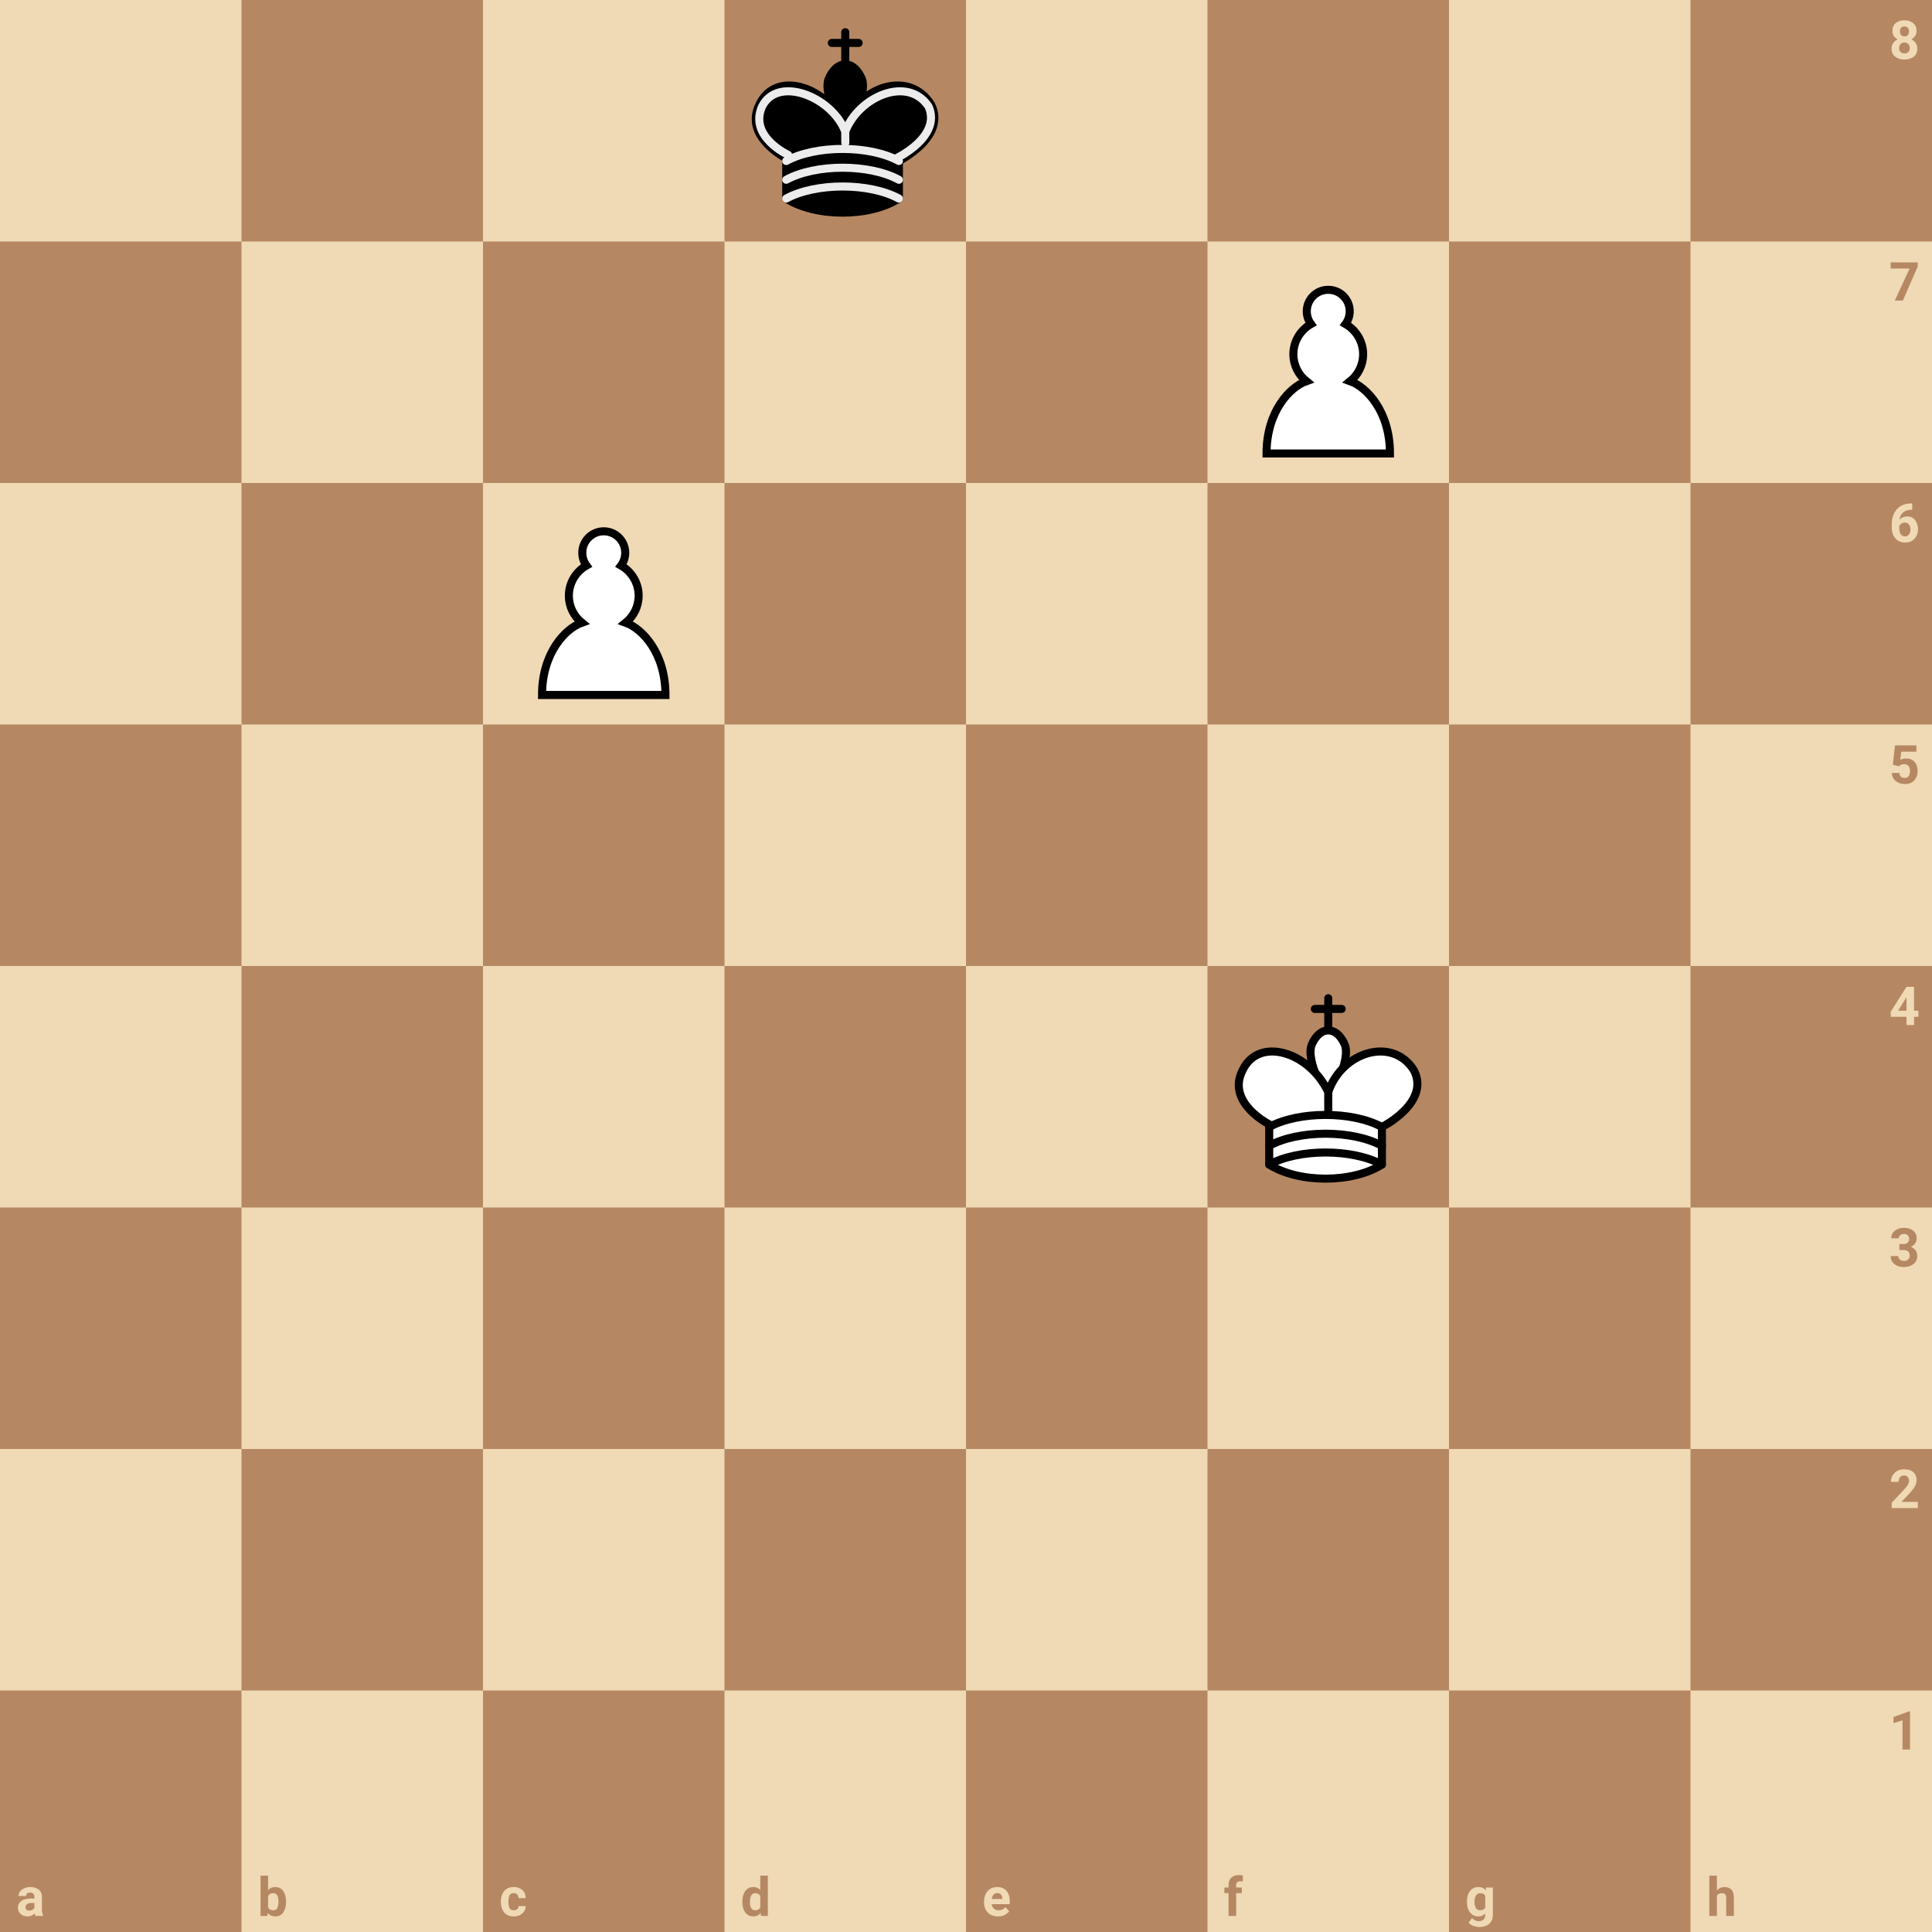
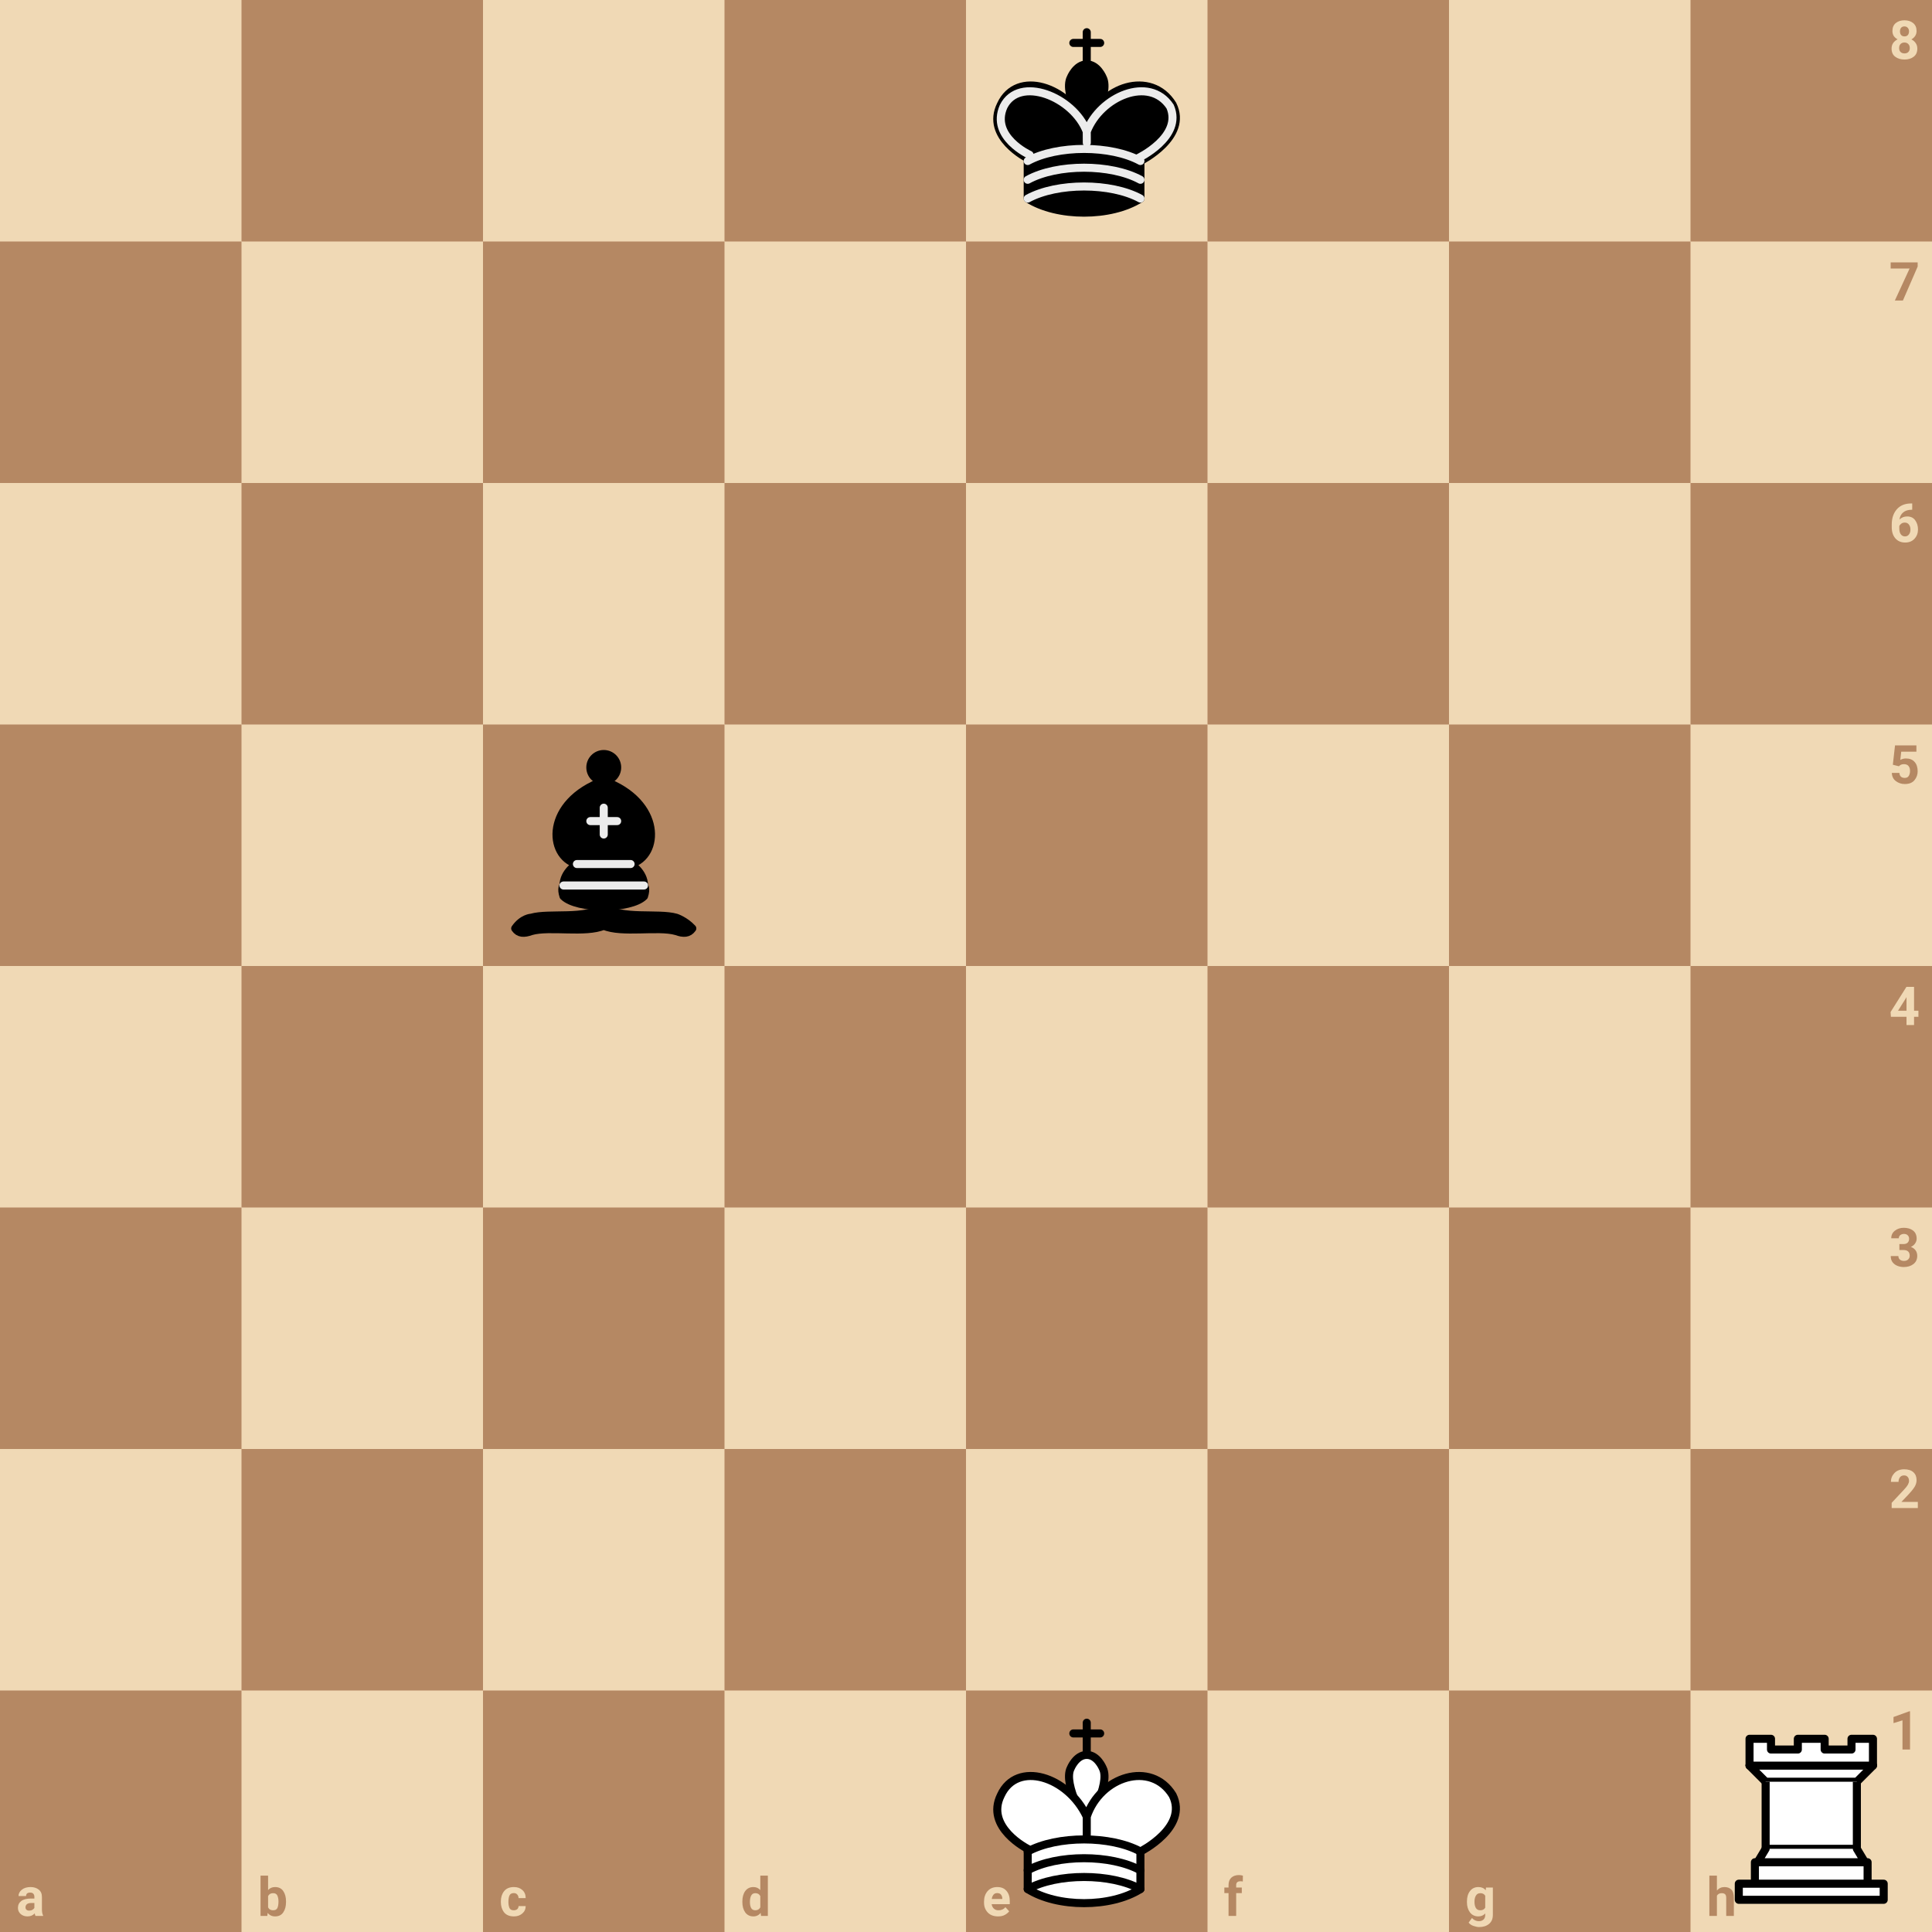
<svg xmlns="http://www.w3.org/2000/svg" viewBox="0 0 360 360" width="100%" height="100%">
  <defs>
    <g id="wP">
      <path d="M22.5 9c-2.21 0-4 1.79-4 4 0 .89.29 1.71.78 2.38C17.33 16.5 16 18.59 16 21c0 2.03.94 3.84 2.41 5.03-3 1.06-7.41 5.55-7.41 13.47h23c0-7.92-4.41-12.41-7.41-13.47 1.47-1.19 2.41-3 2.41-5.03 0-2.41-1.33-4.5-3.28-5.62.49-.67.78-1.49.78-2.38 0-2.21-1.79-4-4-4z" fill="#fff" stroke="#000" stroke-width="1.5" stroke-linecap="round" />
    </g>
    <g id="wN" fill="none" fill-rule="evenodd" stroke="#000" stroke-width="1.5" stroke-linecap="round" stroke-linejoin="round">
      <path d="M22 10c10.5 1 16.5 8 16 29H15c0-9 10-6.5 8-21" fill="#fff" />
      <path d="M24 18c.38 2.91-5.55 7.37-8 9-3 2-2.82 4.34-5 4-1.042-.94 1.41-3.04 0-3-1 0 .19 1.23-1 2-1 0-4.003 1-4-4 0-2 6-12 6-12s1.89-1.9 2-3.5c-.73-.994-.5-2-.5-3 1-1 3 2.5 3 2.5h2s.78-1.992 2.5-3c1 0 1 3 1 3" fill="#fff" />
      <path d="M9.5 25.5a.5.5 0 1 1-1 0 .5.5 0 1 1 1 0zm5.433-9.75a.5 1.5 30 1 1-.866-.5.5 1.5 30 1 1 .866.5z" fill="#000" />
    </g>
    <g id="wB" fill="none" fill-rule="evenodd" stroke="#000" stroke-width="1.5" stroke-linecap="round" stroke-linejoin="round">
      <g fill="#fff" stroke-linecap="butt">
        <path d="M9 36c3.39-.97 10.11.43 13.5-2 3.39 2.43 10.11 1.03 13.5 2 0 0 1.65.54 3 2-.68.97-1.65.99-3 .5-3.39-.97-10.11.46-13.5-1-3.39 1.46-10.11.03-13.5 1-1.354.49-2.323.47-3-.5 1.354-1.94 3-2 3-2z" />
        <path d="M15 32c2.5 2.5 12.5 2.5 15 0 .5-1.5 0-2 0-2 0-2.5-2.5-4-2.5-4 5.5-1.5 6-11.5-5-15.5-11 4-10.5 14-5 15.5 0 0-2.5 1.5-2.5 4 0 0-.5.5 0 2z" />
        <path d="M25 8a2.5 2.5 0 1 1-5 0 2.5 2.5 0 1 1 5 0z" />
      </g>
      <path d="M17.5 26h10M15 30h15m-7.5-14.5v5M20 18h5" stroke-linejoin="miter" />
    </g>
    <g id="wR" fill="#fff" fill-rule="evenodd" stroke="#000" stroke-width="1.5" stroke-linecap="round" stroke-linejoin="round">
      <path d="M9 39h27v-3H9v3zm3-3v-4h21v4H12zm-1-22V9h4v2h5V9h5v2h5V9h4v5" stroke-linecap="butt" />
      <path d="M34 14l-3 3H14l-3-3" />
      <path d="M31 17v12.5H14V17" stroke-linecap="butt" stroke-linejoin="miter" />
      <path d="M31 29.5l1.5 2.5h-20l1.5-2.5" />
      <path d="M11 14h23" fill="none" stroke-linejoin="miter" />
    </g>
    <g id="wQ" fill="#fff" fill-rule="evenodd" stroke="#000" stroke-width="1.5" stroke-linecap="round" stroke-linejoin="round">
      <path d="M8 12a2 2 0 1 1-4 0 2 2 0 1 1 4 0zm16.5-4.5a2 2 0 1 1-4 0 2 2 0 1 1 4 0zM41 12a2 2 0 1 1-4 0 2 2 0 1 1 4 0zM16 8.5a2 2 0 1 1-4 0 2 2 0 1 1 4 0zM33 9a2 2 0 1 1-4 0 2 2 0 1 1 4 0z" />
      <path d="M9 26c8.5-1.5 21-1.5 27 0l2-12-7 11V11l-5.5 13.5-3-15-3 15-5.5-14V25L7 14l2 12z" stroke-linecap="butt" />
      <path d="M9 26c0 2 1.5 2 2.5 4 1 1.5 1 1 .5 3.5-1.5 1-1.5 2.5-1.5 2.5-1.5 1.5.5 2.5.5 2.5 6.5 1 16.5 1 23 0 0 0 1.5-1 0-2.5 0 0 .5-1.5-1-2.5-.5-2.5-.5-2 .5-3.5 1-2 2.5-2 2.5-4-8.5-1.5-18.5-1.5-27 0z" stroke-linecap="butt" />
      <path d="M11.5 30c3.5-1 18.5-1 22 0M12 33.5c6-1 15-1 21 0" fill="none" />
    </g>
    <g id="wK" fill="none" fill-rule="evenodd" stroke="#000" stroke-width="1.5" stroke-linecap="round" stroke-linejoin="round">
      <path d="M22.5 11.63V6M20 8h5" stroke-linejoin="miter" />
      <path d="M22.5 25s4.5-7.5 3-10.5c0 0-1-2.5-3-2.5s-3 2.5-3 2.5c-1.5 3 3 10.5 3 10.5" fill="#fff" stroke-linecap="butt" stroke-linejoin="miter" />
      <path d="M11.5 37c5.5 3.5 15.5 3.5 21 0v-7s9-4.5 6-10.5c-4-6.5-13.5-3.5-16 4V27v-3.5c-3.5-7.5-13-10.5-16-4-3 6 5 10 5 10V37z" fill="#fff" />
      <path d="M11.5 30c5.5-3 15.5-3 21 0m-21 3.5c5.5-3 15.5-3 21 0m-21 3.5c5.5-3 15.5-3 21 0" />
    </g>
    <g id="bP">
      <path d="M22.5 9c-2.21 0-4 1.79-4 4 0 .89.29 1.71.78 2.38C17.33 16.5 16 18.59 16 21c0 2.03.94 3.84 2.41 5.03-3 1.06-7.41 5.55-7.41 13.47h23c0-7.92-4.41-12.41-7.41-13.47 1.47-1.19 2.41-3 2.41-5.03 0-2.41-1.33-4.5-3.28-5.62.49-.67.78-1.49.78-2.38 0-2.21-1.79-4-4-4z" fill="#000" stroke="#000" stroke-width="1.5" stroke-linecap="round" />
    </g>
    <g id="bN" fill="none" fill-rule="evenodd" stroke="#000" stroke-width="1.5" stroke-linecap="round" stroke-linejoin="round">
      <path d="M22 10c10.5 1 16.5 8 16 29H15c0-9 10-6.5 8-21" fill="#000" />
      <path d="M24 18c.38 2.91-5.55 7.37-8 9-3 2-2.82 4.34-5 4-1.042-.94 1.41-3.04 0-3-1 0 .19 1.23-1 2-1 0-4.003 1-4-4 0-2 6-12 6-12s1.89-1.9 2-3.5c-.73-.994-.5-2-.5-3 1-1 3 2.5 3 2.5h2s.78-1.992 2.5-3c1 0 1 3 1 3" fill="#000" />
      <path d="M9.5 25.5a.5.5 0 1 1-1 0 .5.5 0 1 1 1 0zm5.433-9.75a.5 1.5 30 1 1-.866-.5.5 1.5 30 1 1 .866.5z" fill="#ececec" stroke="#ececec" />
      <path d="M24.55 10.4l-.45 1.45.5.15c3.15 1 5.65 2.49 7.9 6.75S35.75 29.06 35.25 39l-.05.5h2.25l.05-.5c.5-10.06-.88-16.85-3.25-21.34-2.37-4.49-5.79-6.64-9.19-7.16l-.51-.1z" fill="#ececec" stroke="none" />
    </g>
    <g id="bB" fill="none" fill-rule="evenodd" stroke="#000" stroke-width="1.5" stroke-linecap="round" stroke-linejoin="round">
      <g fill="#000" stroke-linecap="butt">
        <path d="M9 36c3.39-.97 10.11.43 13.5-2 3.39 2.43 10.11 1.03 13.5 2 0 0 1.65.54 3 2-.68.97-1.65.99-3 .5-3.39-.97-10.11.46-13.5-1-3.39 1.46-10.11.03-13.5 1-1.354.49-2.323.47-3-.5 1.354-1.94 3-2 3-2z" />
        <path d="M15 32c2.5 2.5 12.5 2.5 15 0 .5-1.5 0-2 0-2 0-2.5-2.5-4-2.5-4 5.5-1.5 6-11.5-5-15.5-11 4-10.5 14-5 15.5 0 0-2.5 1.5-2.5 4 0 0-.5.5 0 2z" />
        <path d="M25 8a2.5 2.5 0 1 1-5 0 2.5 2.5 0 1 1 5 0z" />
      </g>
      <path d="M17.5 26h10M15 30h15m-7.5-14.5v5M20 18h5" stroke="#ececec" stroke-linejoin="miter" />
    </g>
    <g id="bR" fill-rule="evenodd" stroke="#000" stroke-width="1.5" stroke-linecap="round" stroke-linejoin="round">
      <path d="M9 39h27v-3H9v3zm3.5-7l1.5-2.5h17l1.5 2.5h-20zm-.5 4v-4h21v4H12z" stroke-linecap="butt" fill="#000" />
      <path d="M14 29.5v-13h17v13H14z" stroke-linecap="butt" stroke-linejoin="miter" fill="#000" />
      <path d="M14 16.5L11 14h23l-3 2.5H14zM11 14V9h4v2h5V9h5v2h5V9h4v5H11z" stroke-linecap="butt" fill="#000" />
      <path d="M12 35.5h21m-20-4h19m-18-2h17m-17-13h17M11 14h23" fill="none" stroke="#ececec" stroke-width="1" stroke-linejoin="miter" />
    </g>
    <g id="bQ" fill-rule="evenodd" stroke="#000" stroke-width="1.5" stroke-linecap="round" stroke-linejoin="round">
      <g stroke="none" fill="#000">
        <circle cx="6" cy="12" r="2.75" />
        <circle cx="14" cy="9" r="2.75" />
        <circle cx="22.5" cy="8" r="2.75" />
        <circle cx="31" cy="9" r="2.75" />
        <circle cx="39" cy="12" r="2.75" />
      </g>
      <path d="M9 26c8.5-1.5 21-1.5 27 0l2.5-12.5L31 25l-.3-14.1-5.2 13.6-3-14.5-3 14.5-5.2-13.6L14 25 6.5 13.5 9 26z" stroke-linecap="butt" fill="#000" />
      <path d="M9 26c0 2 1.5 2 2.5 4 1 1.5 1 1 .5 3.5-1.5 1-1.5 2.5-1.5 2.5-1.5 1.5.5 2.5.5 2.5 6.5 1 16.5 1 23 0 0 0 1.5-1 0-2.5 0 0 .5-1.5-1-2.5-.5-2.5-.5-2 .5-3.5 1-2 2.5-2 2.5-4-8.5-1.5-18.5-1.5-27 0z" stroke-linecap="butt" fill="#000" />
      <path d="M11 38.5a35 35 1 0 0 23 0" fill="none" stroke-linecap="butt" />
      <path d="M11 29a35 35 1 0 1 23 0m-21.5 2.5h20m-21 3a35 35 1 0 0 22 0m-23 3a35 35 1 0 0 24 0" fill="none" stroke="#ececec" />
    </g>
    <g id="bK" fill="none" fill-rule="evenodd" stroke="#000" stroke-width="1.5" stroke-linecap="round" stroke-linejoin="round">
      <path d="M22.5 11.63V6" stroke-linejoin="miter" />
      <path d="M22.5 25s4.5-7.5 3-10.5c0 0-1-2.5-3-2.5s-3 2.5-3 2.5c-1.5 3 3 10.5 3 10.5" fill="#000" stroke-linecap="butt" stroke-linejoin="miter" />
      <path d="M11.5 37c5.5 3.5 15.5 3.5 21 0v-7s9-4.5 6-10.5c-4-6.5-13.5-3.5-16 4V27v-3.5c-3.5-7.5-13-10.5-16-4-3 6 5 10 5 10V37z" fill="#000" />
      <path d="M20 8h5" stroke-linejoin="miter" />
      <path d="M32 29.5s8.5-4 6.03-9.65C34.15 14 25 18 22.5 24.5l.01 2.1-.01-2.1C20 18 9.906 14 6.997 19.85c-2.497 5.65 4.853 9 4.853 9" stroke="#ececec" />
      <path d="M11.5 30c5.5-3 15.5-3 21 0m-21 3.5c5.5-3 15.5-3 21 0m-21 3.5c5.5-3 15.5-3 21 0" stroke="#ececec" />
    </g>
  </defs>
  <rect width="360" height="360" fill="#f0d9b5" />
  <g fill="#b58863">
    <rect x="45" y="0" width="45" height="45" />
    <rect x="135" y="0" width="45" height="45" />
    <rect x="225" y="0" width="45" height="45" />
    <rect x="315" y="0" width="45" height="45" />
    <rect x="0" y="45" width="45" height="45" />
    <rect x="90" y="45" width="45" height="45" />
    <rect x="180" y="45" width="45" height="45" />
    <rect x="270" y="45" width="45" height="45" />
    <rect x="45" y="90" width="45" height="45" />
    <rect x="135" y="90" width="45" height="45" />
    <rect x="225" y="90" width="45" height="45" />
    <rect x="315" y="90" width="45" height="45" />
    <rect x="0" y="135" width="45" height="45" />
    <rect x="90" y="135" width="45" height="45" />
    <rect x="180" y="135" width="45" height="45" />
    <rect x="270" y="135" width="45" height="45" />
    <rect x="45" y="180" width="45" height="45" />
    <rect x="135" y="180" width="45" height="45" />
    <rect x="225" y="180" width="45" height="45" />
    <rect x="315" y="180" width="45" height="45" />
    <rect x="0" y="225" width="45" height="45" />
    <rect x="90" y="225" width="45" height="45" />
    <rect x="180" y="225" width="45" height="45" />
    <rect x="270" y="225" width="45" height="45" />
    <rect x="45" y="270" width="45" height="45" />
    <rect x="135" y="270" width="45" height="45" />
    <rect x="225" y="270" width="45" height="45" />
    <rect x="315" y="270" width="45" height="45" />
    <rect x="0" y="315" width="45" height="45" />
    <rect x="90" y="315" width="45" height="45" />
    <rect x="180" y="315" width="45" height="45" />
    <rect x="270" y="315" width="45" height="45" />
  </g>
  <g font-family="-apple-system,BlinkMacSystemFont,'Segoe UI',Roboto,sans-serif" font-size="10" font-weight="bold">
    <text x="3" y="357" fill="#f0d9b5">a</text>
    <text x="48" y="357" fill="#b58863">b</text>
    <text x="93" y="357" fill="#f0d9b5">c</text>
    <text x="138" y="357" fill="#b58863">d</text>
    <text x="183" y="357" fill="#f0d9b5">e</text>
    <text x="228" y="357" fill="#b58863">f</text>
    <text x="273" y="357" fill="#f0d9b5">g</text>
    <text x="318" y="357" fill="#b58863">h</text>
    <text x="352" y="11" fill="#f0d9b5">8</text>
    <text x="352" y="56" fill="#b58863">7</text>
    <text x="352" y="101" fill="#f0d9b5">6</text>
    <text x="352" y="146" fill="#b58863">5</text>
    <text x="352" y="191" fill="#f0d9b5">4</text>
    <text x="352" y="236" fill="#b58863">3</text>
    <text x="352" y="281" fill="#f0d9b5">2</text>
    <text x="352" y="326" fill="#b58863">1</text>
  </g>
  <g>
-     <use href="#bK" x="135" y="0" />
-     <use href="#wP" x="225" y="45" />
-     <use href="#wP" x="90" y="90" />
-     <use href="#wK" x="225" y="180" />
+     <use href="#bK" x="180" y="0" />
+     <use href="#bB" x="90" y="135" />
+     <use href="#wK" x="180" y="315" />
+     <use href="#wR" x="315" y="315" />
  </g>
</svg>
